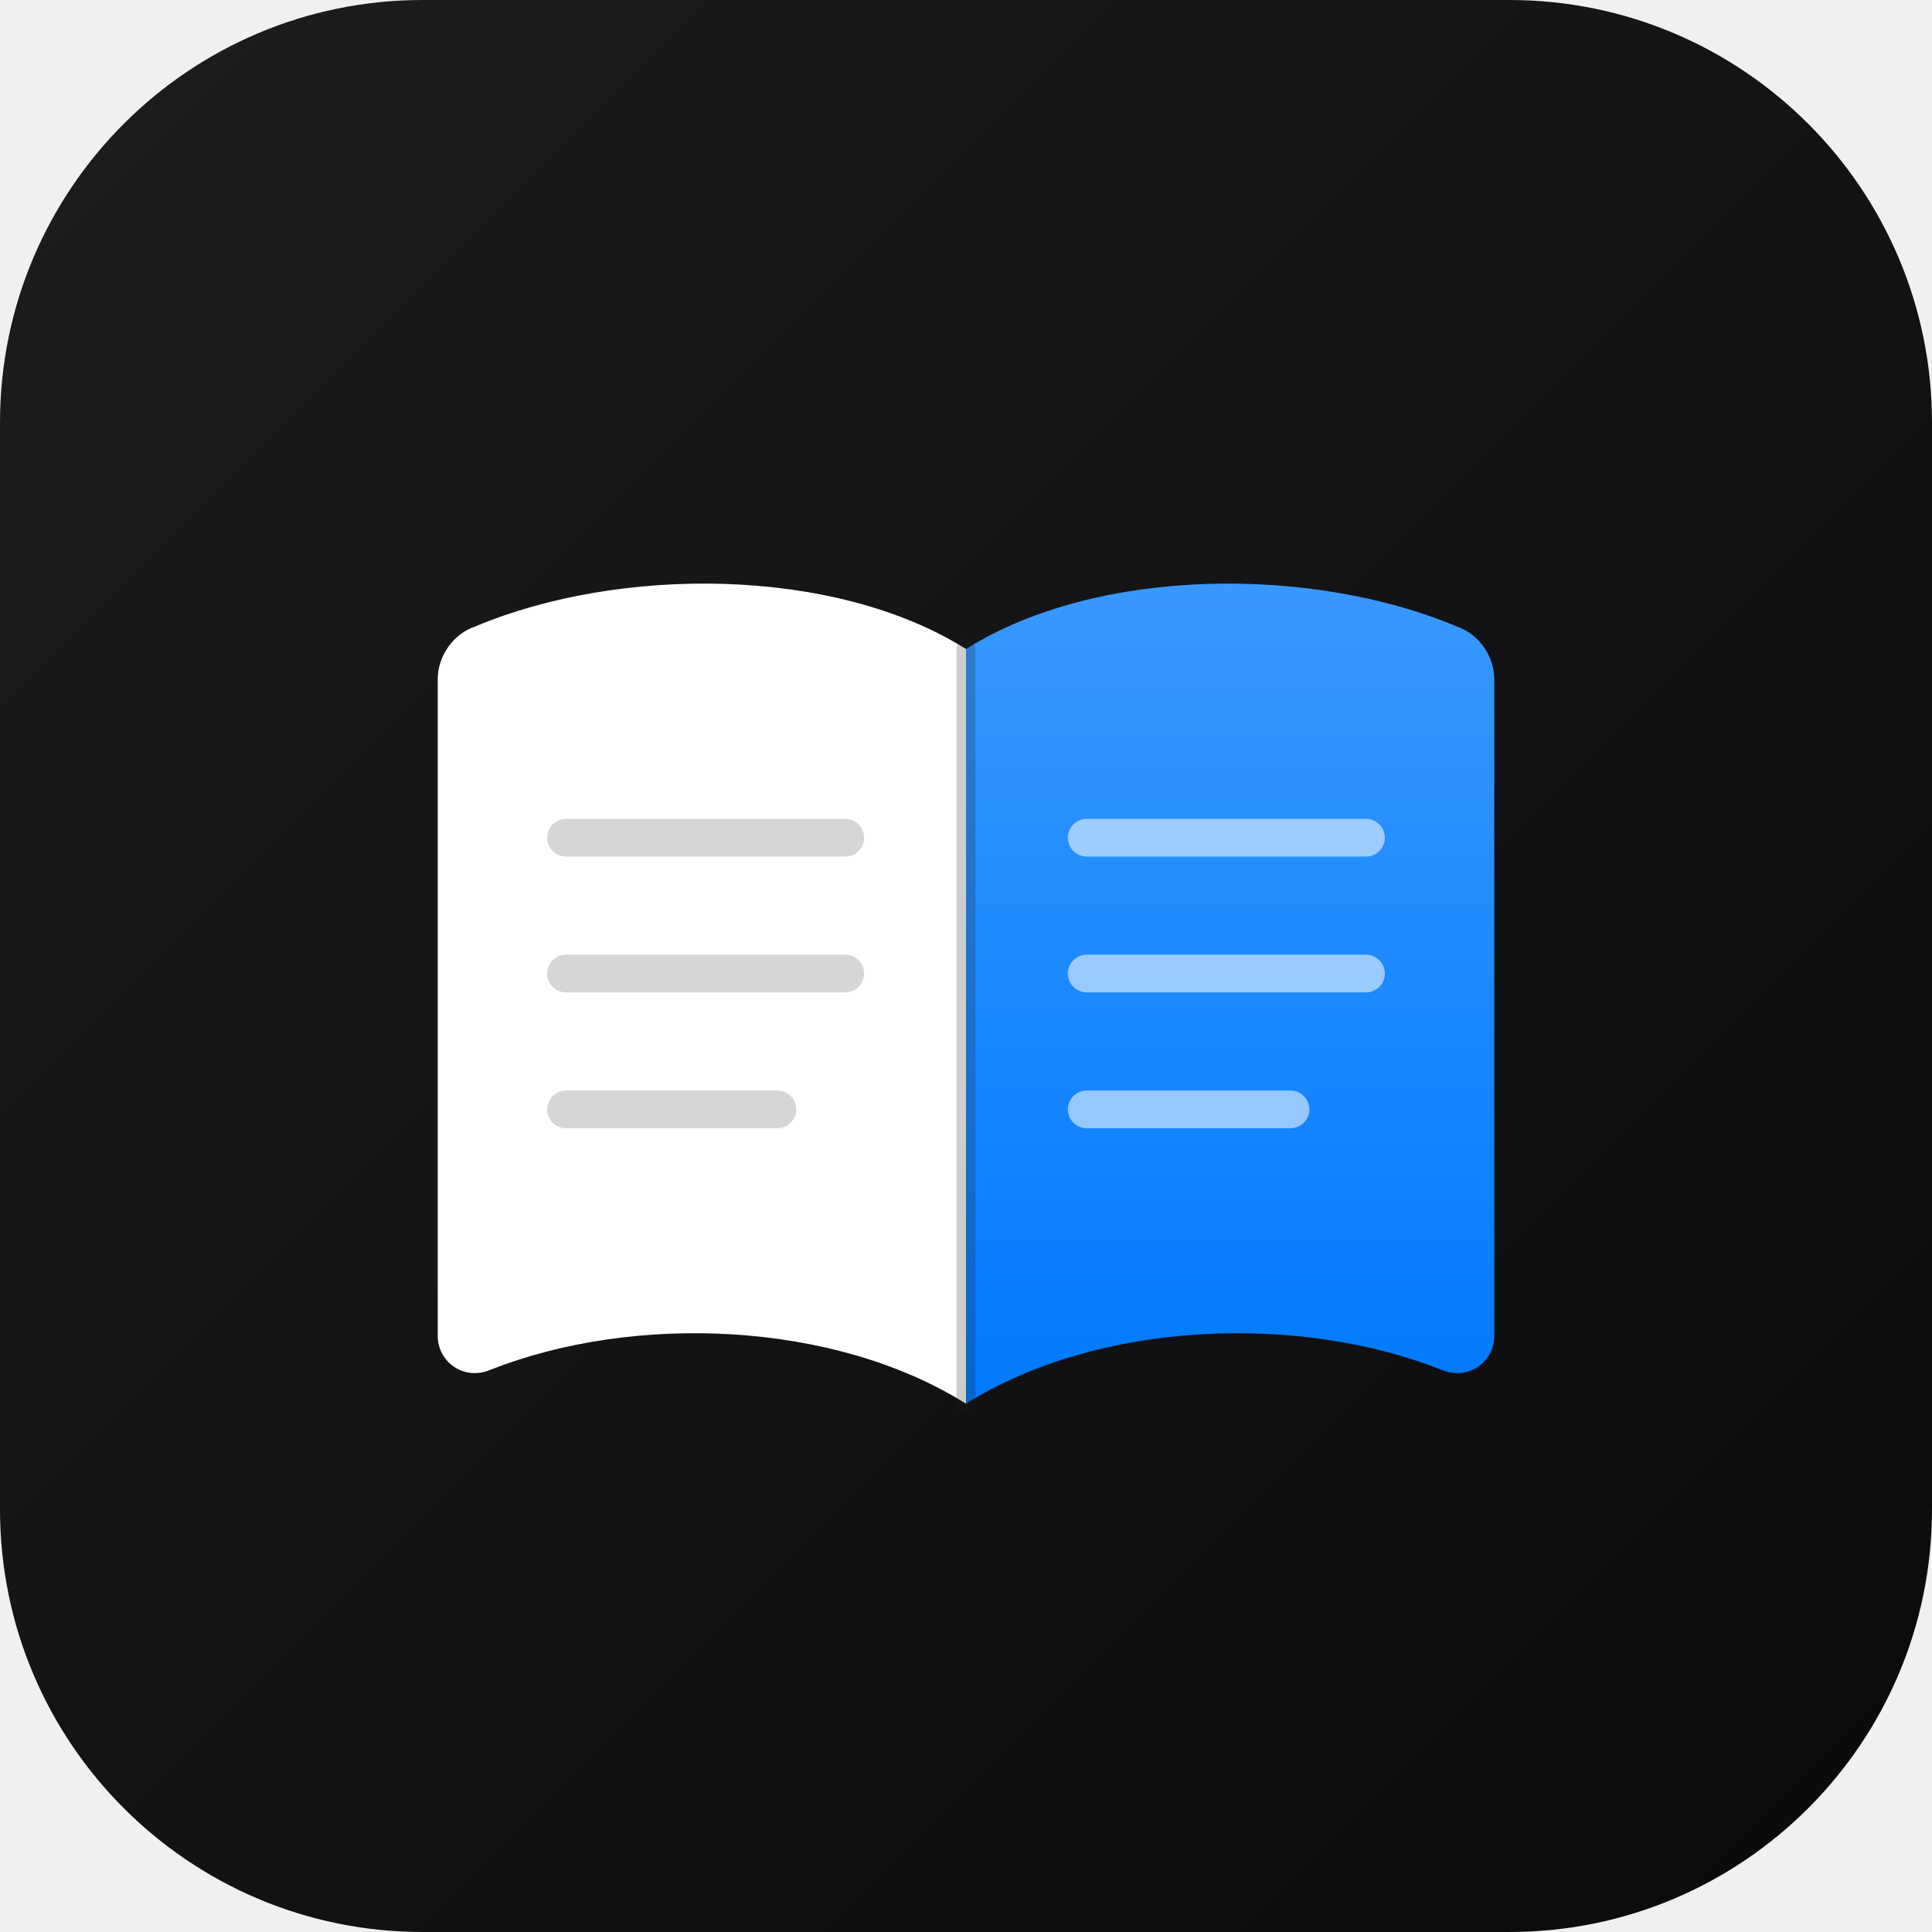
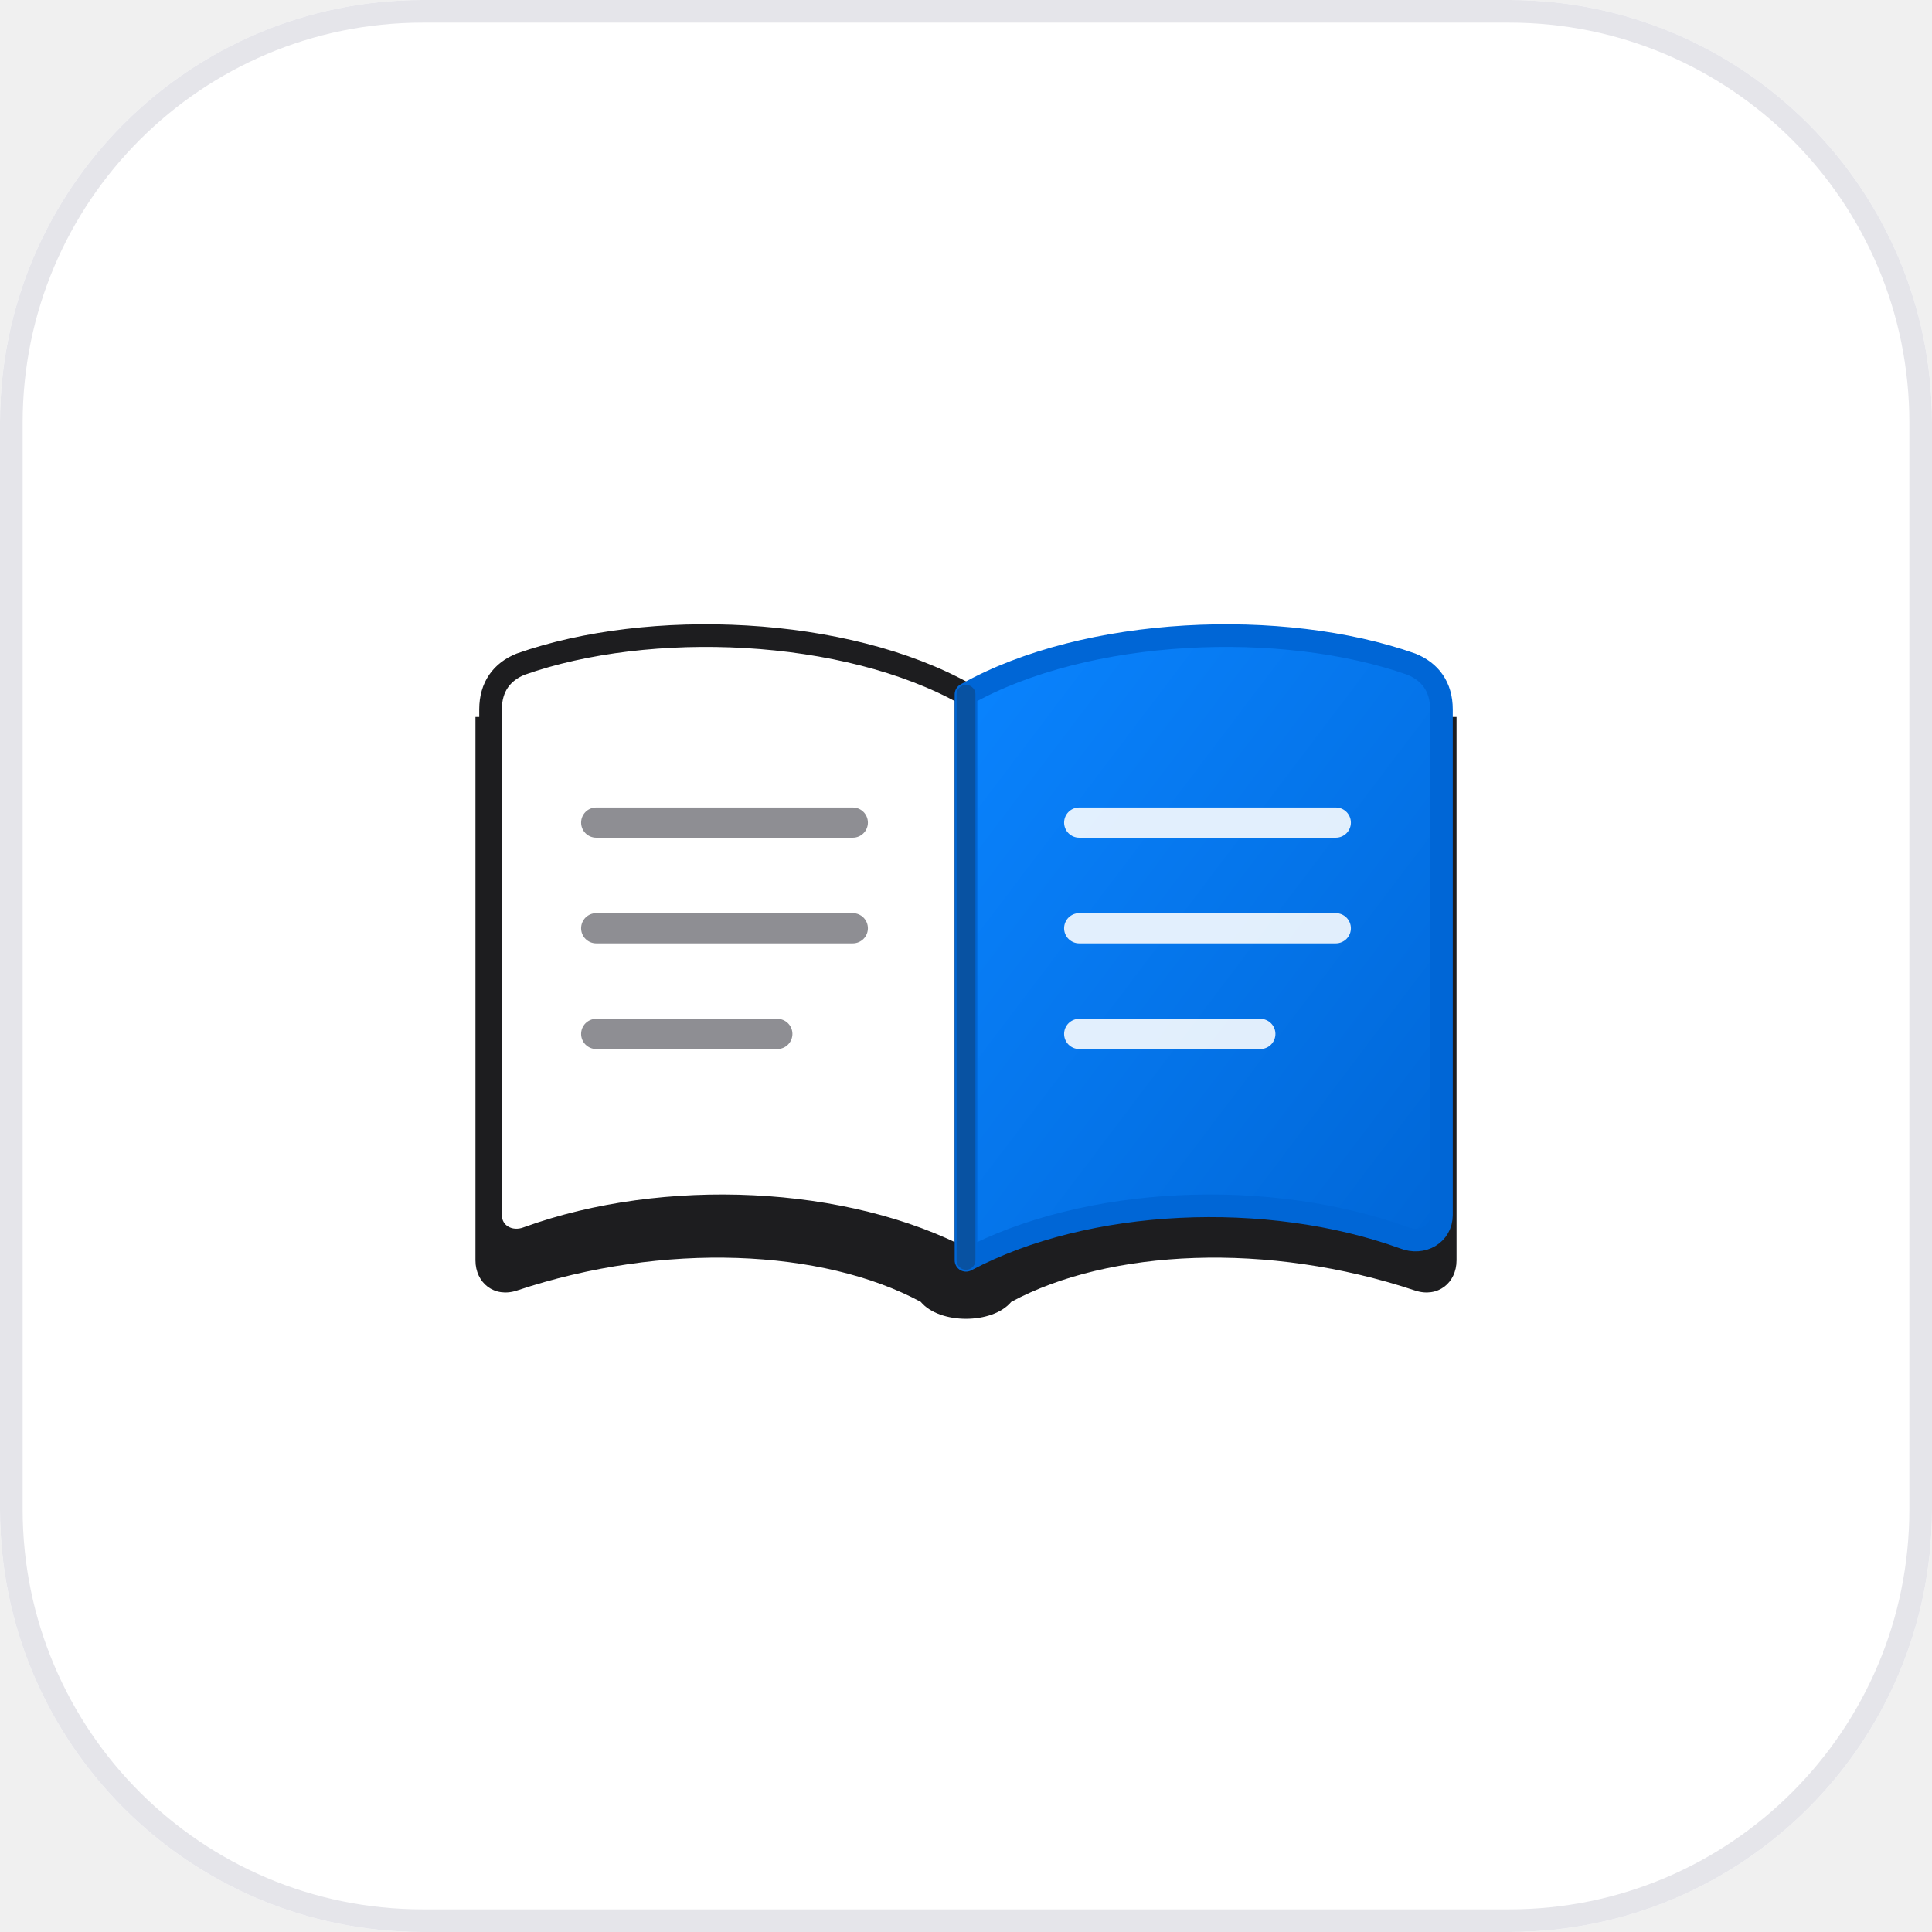
<svg xmlns="http://www.w3.org/2000/svg" viewBox="0 0 512 512" width="512" height="512">
  <defs>
-     <linearGradient id="bg" x1="0" y1="0" x2="1" y2="1">
-       <stop offset="0%" stop-color="#1D1D1F" />
-       <stop offset="100%" stop-color="#0A0A0C" />
-     </linearGradient>
-     <linearGradient id="accent" x1="0" y1="0" x2="0" y2="1">
-       <stop offset="0%" stop-color="#3898FF" />
-       <stop offset="100%" stop-color="#007AFF" />
+     <linearGradient id="bluePage" x1="0" y1="0" x2="1" y2="1">
+       <stop offset="0%" stop-color="#0A84FF" />
+       <stop offset="100%" stop-color="#0066D6" />
    </linearGradient>
  </defs>
-   <rect width="512" height="512" rx="112" fill="url(#bg)" />
-   <g transform="translate(116, 136)">
-     <path d="M140 36 C105 14, 48 14, 10 30 C4 32, 0 38, 0 44 L0 218 C0 225, 7 230, 14 227 C52 212, 105 214, 140 236 Z" fill="#FFFFFF" />
-     <path d="M140 36 C175 14, 232 14, 270 30 C276 32, 280 38, 280 44 L280 218 C280 225, 273 230, 266 227 C228 212, 175 214, 140 236 Z" fill="url(#accent)" />
-     <line x1="140" y1="36" x2="140" y2="236" stroke="#1D1D1F" stroke-opacity="0.22" stroke-width="5" stroke-linecap="round" />
-     <line x1="34" y1="86" x2="108" y2="86" stroke="#1D1D1F" stroke-opacity="0.18" stroke-width="10" stroke-linecap="round" />
-     <line x1="34" y1="122" x2="108" y2="122" stroke="#1D1D1F" stroke-opacity="0.18" stroke-width="10" stroke-linecap="round" />
-     <line x1="34" y1="158" x2="90" y2="158" stroke="#1D1D1F" stroke-opacity="0.18" stroke-width="10" stroke-linecap="round" />
-     <line x1="172" y1="86" x2="246" y2="86" stroke="#FFFFFF" stroke-opacity="0.55" stroke-width="10" stroke-linecap="round" />
-     <line x1="172" y1="122" x2="246" y2="122" stroke="#FFFFFF" stroke-opacity="0.55" stroke-width="10" stroke-linecap="round" />
-     <line x1="172" y1="158" x2="226" y2="158" stroke="#FFFFFF" stroke-opacity="0.55" stroke-width="10" stroke-linecap="round" />
+   <rect x="0" y="0" width="512" height="512" rx="112" fill="#FFFFFF" />
+   <rect x="3" y="3" width="506" height="506" rx="109" fill="none" stroke="#E5E5EA" stroke-width="6" />
+   <g>
+     <path d="M126 190 L126 334 C126 340 131 344 137 342 C176 329 218 331 244 345 C249 351 263 351 268 345 C294 331 336 329 375 342 C381 344 386 340 386 334 L386 190 Z" fill="#1D1D1F" />
+     <path d="M256 184 C224 166 172 164 138 176 C133 178 130 182 130 188 L130 322 C130 327 135 330 140 328 C176 315 224 317 256 334 Z" fill="#FFFFFF" stroke="#1D1D1F" stroke-width="6" stroke-linejoin="round" />
+     <path d="M256 184 C288 166 340 164 374 176 C379 178 382 182 382 188 L382 322 C382 327 377 330 372 328 C336 315 288 317 256 334 Z" fill="url(#bluePage)" stroke="#0066D6" stroke-width="6" stroke-linejoin="round" />
+     <line x1="256" y1="184" x2="256" y2="334" stroke="#1D1D1F" stroke-opacity="0.28" stroke-width="5" stroke-linecap="round" />
+     <line x1="158" y1="218" x2="226" y2="218" stroke="#8E8E93" stroke-width="8" stroke-linecap="round" />
+     <line x1="158" y1="246" x2="226" y2="246" stroke="#8E8E93" stroke-width="8" stroke-linecap="round" />
+     <line x1="158" y1="274" x2="206" y2="274" stroke="#8E8E93" stroke-width="8" stroke-linecap="round" />
+     <line x1="286" y1="218" x2="354" y2="218" stroke="#FFFFFF" stroke-opacity="0.88" stroke-width="8" stroke-linecap="round" />
+     <line x1="286" y1="246" x2="354" y2="246" stroke="#FFFFFF" stroke-opacity="0.88" stroke-width="8" stroke-linecap="round" />
+     <line x1="286" y1="274" x2="334" y2="274" stroke="#FFFFFF" stroke-opacity="0.88" stroke-width="8" stroke-linecap="round" />
  </g>
</svg>
